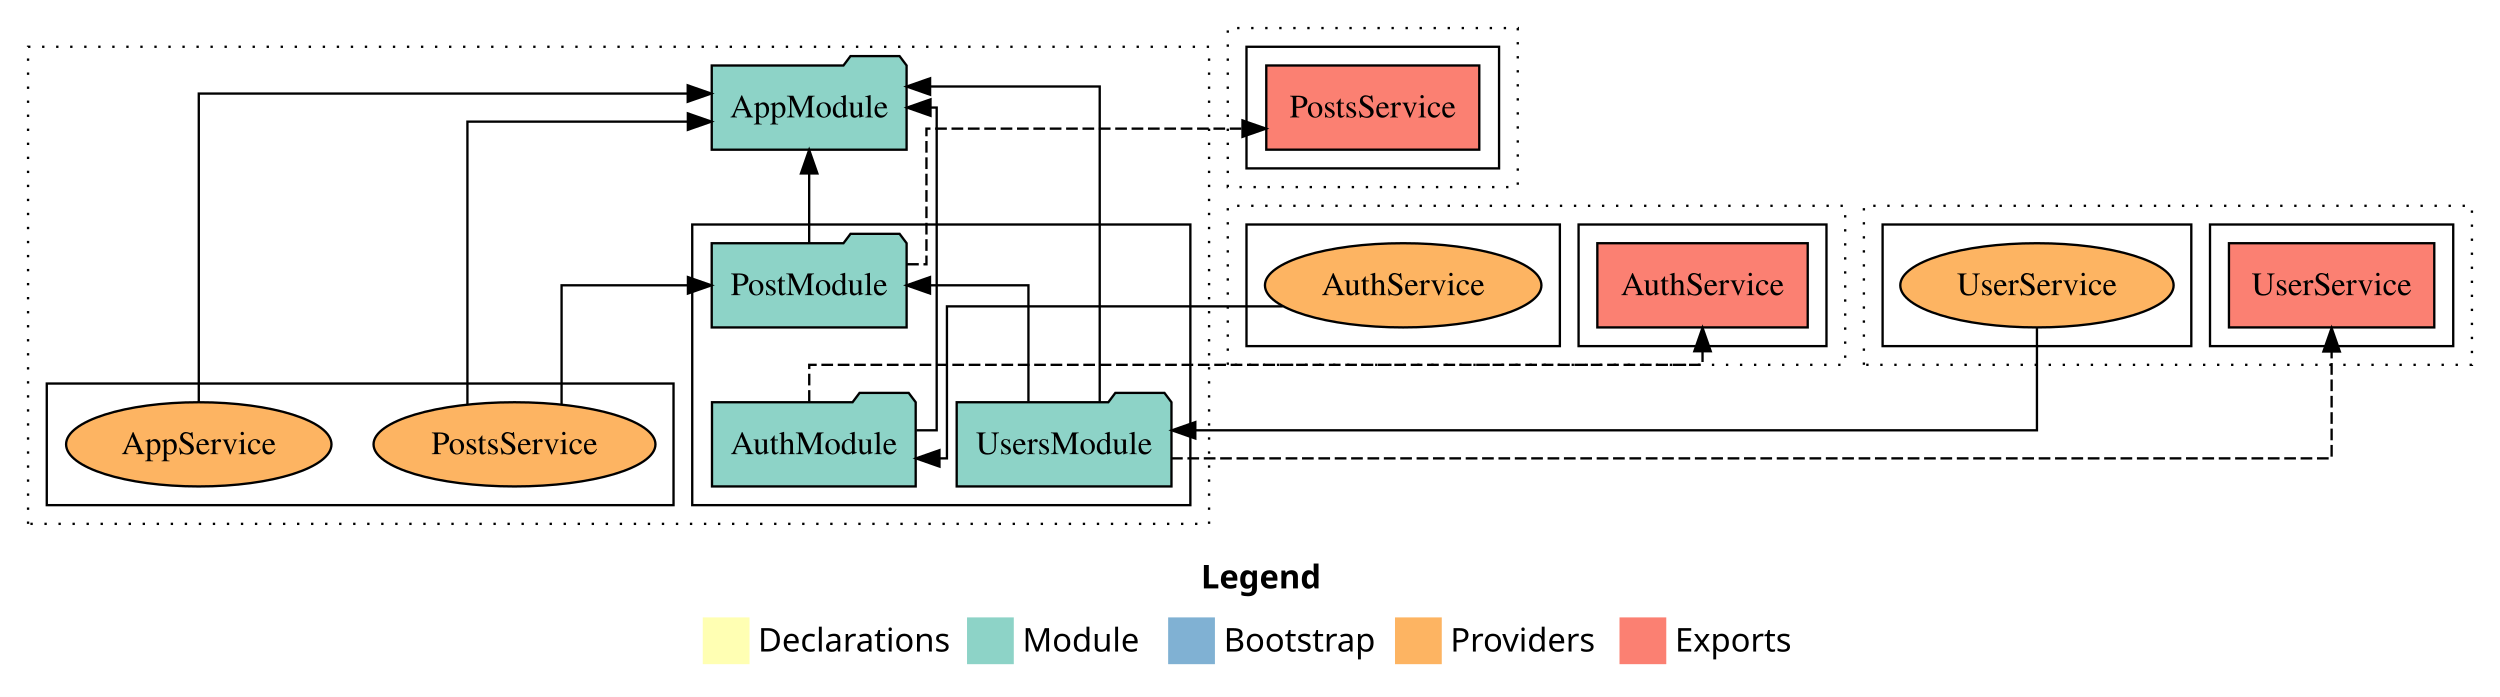
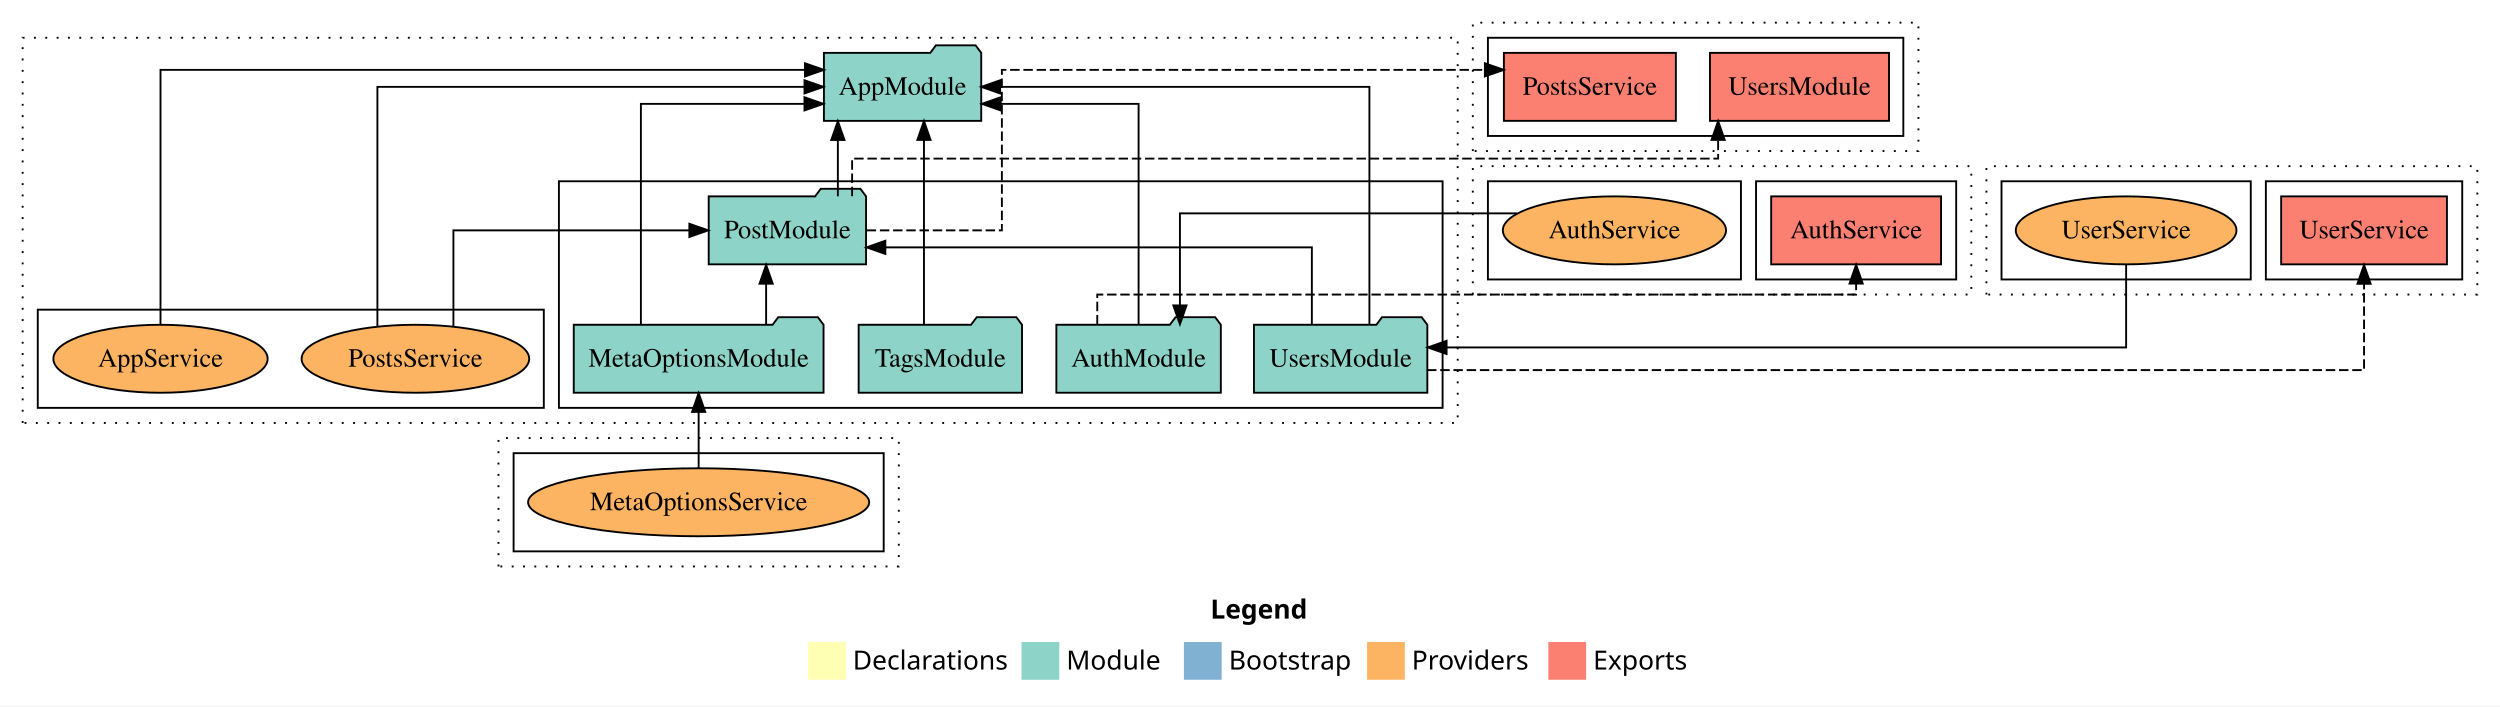
- <svg xmlns="http://www.w3.org/2000/svg" width="1069pt" height="298pt" viewBox="0.00 0.00 1069.00 298.00">
-   <g id="graph0" class="graph" transform="scale(1 1) rotate(0) translate(4 294)">
-     <polygon fill="white" stroke="transparent" points="-4,4 -4,-294 1065,-294 1065,4 -4,4" />
-     <text text-anchor="start" x="509.51" y="-42.4" font-family="Times-12" font-weight="bold" font-size="14.00">Legend</text>
-     <polygon fill="#ffffb3" stroke="transparent" points="296.5,-10 296.5,-30 316.5,-30 316.5,-10 296.5,-10" />
-     <text text-anchor="start" x="320.13" y="-15.4" font-family="Times-12" font-size="14.00">  Declarations</text>
-     <polygon fill="#8dd3c7" stroke="transparent" points="409.5,-10 409.5,-30 429.5,-30 429.5,-10 409.5,-10" />
-     <text text-anchor="start" x="433.23" y="-15.4" font-family="Times-12" font-size="14.00">  Module</text>
-     <polygon fill="#80b1d3" stroke="transparent" points="495.5,-10 495.5,-30 515.5,-30 515.5,-10 495.5,-10" />
-     <text text-anchor="start" x="519.28" y="-15.4" font-family="Times-12" font-size="14.00">  Bootstrap</text>
-     <polygon fill="#fdb462" stroke="transparent" points="592.5,-10 592.5,-30 612.5,-30 612.5,-10 592.5,-10" />
-     <text text-anchor="start" x="616.17" y="-15.4" font-family="Times-12" font-size="14.00">  Providers</text>
-     <polygon fill="#fb8072" stroke="transparent" points="688.5,-10 688.5,-30 708.5,-30 708.5,-10 688.5,-10" />
-     <text text-anchor="start" x="712.23" y="-15.4" font-family="Times-12" font-size="14.00">  Exports</text>
+ <svg xmlns="http://www.w3.org/2000/svg" width="1324pt" height="374pt" viewBox="0.00 0.00 1324.00 374.00">
+   <g id="graph0" class="graph" transform="scale(1 1) rotate(0) translate(4 370)">
+     <polygon fill="white" stroke="transparent" points="-4,4 -4,-370 1320,-370 1320,4 -4,4" />
+     <text text-anchor="start" x="637.01" y="-42.4" font-family="Times-12" font-weight="bold" font-size="14.00">Legend</text>
+     <polygon fill="#ffffb3" stroke="transparent" points="424,-10 424,-30 444,-30 444,-10 424,-10" />
+     <text text-anchor="start" x="447.63" y="-15.4" font-family="Times-12" font-size="14.00">  Declarations</text>
+     <polygon fill="#8dd3c7" stroke="transparent" points="537,-10 537,-30 557,-30 557,-10 537,-10" />
+     <text text-anchor="start" x="560.73" y="-15.4" font-family="Times-12" font-size="14.00">  Module</text>
+     <polygon fill="#80b1d3" stroke="transparent" points="623,-10 623,-30 643,-30 643,-10 623,-10" />
+     <text text-anchor="start" x="646.78" y="-15.4" font-family="Times-12" font-size="14.00">  Bootstrap</text>
+     <polygon fill="#fdb462" stroke="transparent" points="720,-10 720,-30 740,-30 740,-10 720,-10" />
+     <text text-anchor="start" x="743.67" y="-15.4" font-family="Times-12" font-size="14.00">  Providers</text>
+     <polygon fill="#fb8072" stroke="transparent" points="816,-10 816,-30 836,-30 836,-10 816,-10" />
+     <text text-anchor="start" x="839.73" y="-15.4" font-family="Times-12" font-size="14.00">  Exports</text>
    <g id="clust1" class="cluster">
-       <polygon fill="none" stroke="black" stroke-dasharray="1,5" points="8,-70 8,-274 513,-274 513,-70 8,-70" />
+       <polygon fill="none" stroke="black" stroke-dasharray="1,5" points="8,-146 8,-350 768,-350 768,-146 8,-146" />
    </g>
    <g id="clust3" class="cluster">
-       <polygon fill="none" stroke="black" points="292,-78 292,-198 505,-198 505,-78 292,-78" />
+       <polygon fill="none" stroke="black" points="292,-154 292,-274 760,-274 760,-154 292,-154" />
    </g>
    <g id="clust6" class="cluster">
-       <polygon fill="none" stroke="black" points="16,-78 16,-130 284,-130 284,-78 16,-78" />
+       <polygon fill="none" stroke="black" points="16,-154 16,-206 284,-206 284,-154 16,-154" />
    </g>
    <g id="clust7" class="cluster">
-       <polygon fill="none" stroke="black" stroke-dasharray="1,5" points="521,-138 521,-206 785,-206 785,-138 521,-138" />
+       <polygon fill="none" stroke="black" stroke-dasharray="1,5" points="776,-214 776,-282 1040,-282 1040,-214 776,-214" />
    </g>
    <g id="clust10" class="cluster">
-       <polygon fill="none" stroke="black" points="671,-146 671,-198 777,-198 777,-146 671,-146" />
+       <polygon fill="none" stroke="black" points="926,-222 926,-274 1032,-274 1032,-222 926,-222" />
    </g>
    <g id="clust12" class="cluster">
-       <polygon fill="none" stroke="black" points="529,-146 529,-198 663,-198 663,-146 529,-146" />
+       <polygon fill="none" stroke="black" points="784,-222 784,-274 918,-274 918,-222 784,-222" />
    </g>
    <g id="clust13" class="cluster">
-       <polygon fill="none" stroke="black" stroke-dasharray="1,5" points="521,-214 521,-282 645,-282 645,-214 521,-214" />
+       <polygon fill="none" stroke="black" stroke-dasharray="1,5" points="260,-70 260,-138 472,-138 472,-70 260,-70" />
    </g>
-     <g id="clust16" class="cluster">
-       <polygon fill="none" stroke="black" points="529,-222 529,-274 637,-274 637,-222 529,-222" />
+     <g id="clust18" class="cluster">
+       <polygon fill="none" stroke="black" points="268,-78 268,-130 464,-130 464,-78 268,-78" />
    </g>
    <g id="clust19" class="cluster">
-       <polygon fill="none" stroke="black" stroke-dasharray="1,5" points="793,-138 793,-206 1053,-206 1053,-138 793,-138" />
+       <polygon fill="none" stroke="black" stroke-dasharray="1,5" points="776,-290 776,-358 1012,-358 1012,-290 776,-290" />
    </g>
    <g id="clust22" class="cluster">
-       <polygon fill="none" stroke="black" points="941,-146 941,-198 1045,-198 1045,-146 941,-146" />
+       <polygon fill="none" stroke="black" points="784,-298 784,-350 1004,-350 1004,-298 784,-298" />
    </g>
-     <g id="clust24" class="cluster">
-       <polygon fill="none" stroke="black" points="801,-146 801,-198 933,-198 933,-146 801,-146" />
+     <g id="clust31" class="cluster">
+       <polygon fill="none" stroke="black" stroke-dasharray="1,5" points="1048,-214 1048,-282 1308,-282 1308,-214 1048,-214" />
+     </g>
+     <g id="clust34" class="cluster">
+       <polygon fill="none" stroke="black" points="1196,-222 1196,-274 1300,-274 1300,-222 1196,-222" />
+     </g>
+     <g id="clust36" class="cluster">
+       <polygon fill="none" stroke="black" points="1056,-222 1056,-274 1188,-274 1188,-222 1056,-222" />
    </g>
    <g id="node1" class="node">
-       <polygon fill="#8dd3c7" stroke="black" points="387.55,-122 384.55,-126 363.55,-126 360.55,-122 300.45,-122 300.45,-86 387.55,-86 387.55,-122" />
-       <text text-anchor="middle" x="344" y="-99.8" font-family="Times,serif" font-size="14.00">AuthModule</text>
+       <polygon fill="#8dd3c7" stroke="black" points="642.55,-198 639.55,-202 618.55,-202 615.55,-198 555.45,-198 555.45,-162 642.55,-162 642.55,-198" />
+       <text text-anchor="middle" x="599" y="-175.8" font-family="Times,serif" font-size="14.00">AuthModule</text>
+     </g>
+     <g id="node6" class="node">
+       <polygon fill="#8dd3c7" stroke="black" points="515.66,-342 512.66,-346 491.66,-346 488.66,-342 432.34,-342 432.34,-306 515.66,-306 515.66,-342" />
+       <text text-anchor="middle" x="474" y="-319.8" font-family="Times,serif" font-size="14.00">AppModule</text>
+     </g>
+     <g id="edge1" class="edge">
+       <path fill="none" stroke="black" d="M599,-198.21C599,-235.06 599,-315 599,-315 599,-315 525.97,-315 525.97,-315" />
+       <polygon fill="black" stroke="black" points="525.97,-311.5 515.97,-315 525.97,-318.5 525.97,-311.5" />
+     </g>
+     <g id="node9" class="node">
+       <polygon fill="#fb8072" stroke="black" points="1023.98,-266 934.02,-266 934.02,-230 1023.98,-230 1023.98,-266" />
+       <text text-anchor="middle" x="979" y="-243.8" font-family="Times,serif" font-size="14.00">AuthService </text>
+     </g>
+     <g id="edge8" class="edge">
+       <path fill="none" stroke="black" stroke-dasharray="5,2" d="M577.11,-198.19C577.11,-206.28 577.11,-214 577.11,-214 577.11,-214 979,-214 979,-214 979,-214 979,-219.81 979,-219.81" />
+       <polygon fill="black" stroke="black" points="975.5,-219.81 979,-229.81 982.5,-219.81 975.5,-219.81" />
+     </g>
+     <g id="node2" class="node">
+       <polygon fill="#8dd3c7" stroke="black" points="432.15,-198 429.15,-202 408.15,-202 405.15,-198 299.85,-198 299.85,-162 432.15,-162 432.15,-198" />
+       <text text-anchor="middle" x="366" y="-175.8" font-family="Times,serif" font-size="14.00">MetaOptionsModule</text>
+     </g>
+     <g id="node3" class="node">
+       <polygon fill="#8dd3c7" stroke="black" points="454.67,-266 451.67,-270 430.67,-270 427.67,-266 371.33,-266 371.33,-230 454.67,-230 454.67,-266" />
+       <text text-anchor="middle" x="413" y="-243.8" font-family="Times,serif" font-size="14.00">PostModule</text>
+     </g>
+     <g id="edge11" class="edge">
+       <path fill="none" stroke="black" d="M401.74,-198.22C401.74,-198.22 401.74,-219.73 401.74,-219.73" />
+       <polygon fill="black" stroke="black" points="398.24,-219.73 401.74,-229.73 405.24,-219.73 398.24,-219.73" />
+     </g>
+     <g id="edge2" class="edge">
+       <path fill="none" stroke="black" d="M335.42,-198.21C335.42,-235.06 335.42,-315 335.42,-315 335.42,-315 422.05,-315 422.05,-315" />
+       <polygon fill="black" stroke="black" points="422.05,-318.5 432.05,-315 422.05,-311.5 422.05,-318.5" />
+     </g>
+     <g id="edge3" class="edge">
+       <path fill="none" stroke="black" d="M439.73,-266.01C439.73,-266.01 439.73,-295.85 439.73,-295.85" />
+       <polygon fill="black" stroke="black" points="436.23,-295.85 439.73,-305.85 443.23,-295.85 436.23,-295.85" />
+     </g>
+     <g id="node12" class="node">
+       <polygon fill="#fb8072" stroke="black" points="883.54,-342 792.46,-342 792.46,-306 883.54,-306 883.54,-342" />
+       <text text-anchor="middle" x="838" y="-319.8" font-family="Times,serif" font-size="14.00">PostsService </text>
+     </g>
+     <g id="edge13" class="edge">
+       <path fill="none" stroke="black" stroke-dasharray="5,2" d="M454.98,-248C487.34,-248 526.6,-248 526.6,-248 526.6,-248 526.6,-333 526.6,-333 526.6,-333 782.39,-333 782.39,-333" />
+       <polygon fill="black" stroke="black" points="782.39,-336.5 792.39,-333 782.39,-329.5 782.39,-336.5" />
+     </g>
+     <g id="node13" class="node">
+       <polygon fill="#fb8072" stroke="black" points="996.42,-342 901.58,-342 901.58,-306 996.42,-306 996.42,-342" />
+       <text text-anchor="middle" x="949" y="-319.8" font-family="Times,serif" font-size="14.00">UsersModule </text>
+     </g>
+     <g id="edge14" class="edge">
+       <path fill="none" stroke="black" stroke-dasharray="5,2" d="M447.28,-266.11C447.28,-275.9 447.28,-286 447.28,-286 447.28,-286 905.92,-286 905.92,-286 905.92,-286 905.92,-295.89 905.92,-295.89" />
+       <polygon fill="black" stroke="black" points="902.42,-295.89 905.92,-305.89 909.42,-295.89 902.42,-295.89" />
    </g>
    <g id="node4" class="node">
-       <polygon fill="#8dd3c7" stroke="black" points="383.66,-266 380.66,-270 359.66,-270 356.66,-266 300.34,-266 300.34,-230 383.66,-230 383.66,-266" />
-       <text text-anchor="middle" x="342" y="-243.8" font-family="Times,serif" font-size="14.00">AppModule</text>
+       <polygon fill="#8dd3c7" stroke="black" points="537.26,-198 534.26,-202 513.26,-202 510.26,-198 450.74,-198 450.74,-162 537.26,-162 537.26,-198" />
+       <text text-anchor="middle" x="494" y="-175.8" font-family="Times,serif" font-size="14.00">TagsModule</text>
    </g>
-     <g id="edge1" class="edge">
-       <path fill="none" stroke="black" d="M387.86,-110C393.04,-110 396.53,-110 396.53,-110 396.53,-110 396.53,-248 396.53,-248 396.53,-248 393.88,-248 393.88,-248" />
-       <polygon fill="black" stroke="black" points="393.88,-244.5 383.88,-248 393.88,-251.5 393.88,-244.5" />
+     <g id="edge4" class="edge">
+       <path fill="none" stroke="black" d="M485.33,-198.24C485.33,-198.24 485.33,-295.91 485.33,-295.91" />
+       <polygon fill="black" stroke="black" points="481.83,-295.91 485.33,-305.91 488.83,-295.91 481.83,-295.91" />
+     </g>
+     <g id="node5" class="node">
+       <polygon fill="#8dd3c7" stroke="black" points="751.92,-198 748.92,-202 727.92,-202 724.92,-198 660.08,-198 660.08,-162 751.92,-162 751.92,-198" />
+       <text text-anchor="middle" x="706" y="-175.8" font-family="Times,serif" font-size="14.00">UsersModule</text>
+     </g>
+     <g id="edge12" class="edge">
+       <path fill="none" stroke="black" d="M690.76,-198.02C690.76,-215.37 690.76,-239 690.76,-239 690.76,-239 464.88,-239 464.88,-239" />
+       <polygon fill="black" stroke="black" points="464.88,-235.5 454.88,-239 464.88,-242.5 464.88,-235.5" />
+     </g>
+     <g id="edge5" class="edge">
+       <path fill="none" stroke="black" d="M721.24,-198.24C721.24,-236.99 721.24,-324 721.24,-324 721.24,-324 525.66,-324 525.66,-324" />
+       <polygon fill="black" stroke="black" points="525.66,-320.5 515.66,-324 525.66,-327.5 525.66,-320.5" />
+     </g>
+     <g id="node14" class="node">
+       <polygon fill="#fb8072" stroke="black" points="1291.9,-266 1204.1,-266 1204.1,-230 1291.9,-230 1291.9,-266" />
+       <text text-anchor="middle" x="1248" y="-243.8" font-family="Times,serif" font-size="14.00">UserService </text>
+     </g>
+     <g id="edge16" class="edge">
+       <path fill="none" stroke="black" stroke-dasharray="5,2" d="M751.74,-174C882.41,-174 1248,-174 1248,-174 1248,-174 1248,-219.71 1248,-219.71" />
+       <polygon fill="black" stroke="black" points="1244.5,-219.71 1248,-229.71 1251.5,-219.71 1244.5,-219.71" />
    </g>
    <g id="node7" class="node">
-       <polygon fill="#fb8072" stroke="black" points="768.98,-190 679.02,-190 679.02,-154 768.98,-154 768.98,-190" />
-       <text text-anchor="middle" x="724" y="-167.8" font-family="Times,serif" font-size="14.00">AuthService </text>
+       <ellipse fill="#fdb462" stroke="black" cx="81" cy="-180" rx="56.74" ry="18" />
+       <text text-anchor="middle" x="81" y="-175.8" font-family="Times,serif" font-size="14.00">AppService</text>
    </g>
    <g id="edge6" class="edge">
-       <path fill="none" stroke="black" stroke-dasharray="5,2" d="M342.03,-122.19C342.03,-130.28 342.03,-138 342.03,-138 342.03,-138 724,-138 724,-138 724,-138 724,-143.81 724,-143.81" />
-       <polygon fill="black" stroke="black" points="720.5,-143.81 724,-153.81 727.5,-143.81 720.5,-143.81" />
+       <path fill="none" stroke="black" d="M81,-198.15C81,-238.68 81,-333 81,-333 81,-333 422.31,-333 422.31,-333" />
+       <polygon fill="black" stroke="black" points="422.31,-336.5 432.31,-333 422.31,-329.5 422.31,-336.5" />
    </g>
-     <g id="node2" class="node">
-       <polygon fill="#8dd3c7" stroke="black" points="383.67,-190 380.67,-194 359.67,-194 356.67,-190 300.33,-190 300.33,-154 383.67,-154 383.67,-190" />
-       <text text-anchor="middle" x="342" y="-167.8" font-family="Times,serif" font-size="14.00">PostModule</text>
+     <g id="node8" class="node">
+       <ellipse fill="#fdb462" stroke="black" cx="216" cy="-180" rx="60.27" ry="18" />
+       <text text-anchor="middle" x="216" y="-175.8" font-family="Times,serif" font-size="14.00">PostsService</text>
    </g>
-     <g id="edge2" class="edge">
-       <path fill="none" stroke="black" d="M342,-190.01C342,-190.01 342,-219.85 342,-219.85" />
-       <polygon fill="black" stroke="black" points="338.5,-219.85 342,-229.85 345.5,-219.85 338.5,-219.85" />
+     <g id="edge15" class="edge">
+       <path fill="none" stroke="black" d="M236.13,-197.16C236.13,-217.3 236.13,-248 236.13,-248 236.13,-248 361.08,-248 361.08,-248" />
+       <polygon fill="black" stroke="black" points="361.08,-251.5 371.08,-248 361.08,-244.5 361.08,-251.5" />
    </g>
-     <g id="node9" class="node">
-       <polygon fill="#fb8072" stroke="black" points="628.54,-266 537.46,-266 537.46,-230 628.54,-230 628.54,-266" />
-       <text text-anchor="middle" x="583" y="-243.8" font-family="Times,serif" font-size="14.00">PostsService </text>
+     <g id="edge7" class="edge">
+       <path fill="none" stroke="black" d="M195.87,-197.08C195.87,-235.23 195.87,-324 195.87,-324 195.87,-324 422.06,-324 422.06,-324" />
+       <polygon fill="black" stroke="black" points="422.06,-327.5 432.06,-324 422.06,-320.5 422.06,-327.5" />
+     </g>
+     <g id="node10" class="node">
+       <ellipse fill="#fdb462" stroke="black" cx="851" cy="-248" rx="59.11" ry="18" />
+       <text text-anchor="middle" x="851" y="-243.8" font-family="Times,serif" font-size="14.00">AuthService</text>
    </g>
    <g id="edge9" class="edge">
-       <path fill="none" stroke="black" stroke-dasharray="5,2" d="M383.87,-181C388.82,-181 392.15,-181 392.15,-181 392.15,-181 392.15,-239 392.15,-239 392.15,-239 527.29,-239 527.29,-239" />
-       <polygon fill="black" stroke="black" points="527.29,-242.5 537.29,-239 527.29,-235.5 527.29,-242.5" />
+       <path fill="none" stroke="black" d="M799.36,-257C731.51,-257 620.89,-257 620.89,-257 620.89,-257 620.89,-208.25 620.89,-208.25" />
+       <polygon fill="black" stroke="black" points="624.39,-208.25 620.89,-198.25 617.39,-208.25 624.39,-208.25" />
    </g>
-     <g id="node3" class="node">
-       <polygon fill="#8dd3c7" stroke="black" points="496.92,-122 493.92,-126 472.92,-126 469.92,-122 405.08,-122 405.08,-86 496.92,-86 496.92,-122" />
-       <text text-anchor="middle" x="451" y="-99.8" font-family="Times,serif" font-size="14.00">UsersModule</text>
-     </g>
-     <g id="edge8" class="edge">
-       <path fill="none" stroke="black" d="M435.76,-122.22C435.76,-142.37 435.76,-172 435.76,-172 435.76,-172 393.67,-172 393.67,-172" />
-       <polygon fill="black" stroke="black" points="393.67,-168.5 383.67,-172 393.67,-175.5 393.67,-168.5" />
-     </g>
-     <g id="edge3" class="edge">
-       <path fill="none" stroke="black" d="M466.24,-122.15C466.24,-162.68 466.24,-257 466.24,-257 466.24,-257 393.71,-257 393.71,-257" />
-       <polygon fill="black" stroke="black" points="393.71,-253.5 383.71,-257 393.71,-260.5 393.71,-253.5" />
-     </g>
-     <g id="node10" class="node">
-       <polygon fill="#fb8072" stroke="black" points="1036.9,-190 949.1,-190 949.1,-154 1036.9,-154 1036.9,-190" />
-       <text text-anchor="middle" x="993" y="-167.8" font-family="Times,serif" font-size="14.00">UserService </text>
-     </g>
-     <g id="edge11" class="edge">
-       <path fill="none" stroke="black" stroke-dasharray="5,2" d="M496.74,-98C627.41,-98 993,-98 993,-98 993,-98 993,-143.71 993,-143.71" />
-       <polygon fill="black" stroke="black" points="989.5,-143.71 993,-153.71 996.5,-143.71 989.5,-143.71" />
-     </g>
-     <g id="node5" class="node">
-       <ellipse fill="#fdb462" stroke="black" cx="81" cy="-104" rx="56.74" ry="18" />
-       <text text-anchor="middle" x="81" y="-99.8" font-family="Times,serif" font-size="14.00">AppService</text>
-     </g>
-     <g id="edge4" class="edge">
-       <path fill="none" stroke="black" d="M81,-122.09C81,-161.99 81,-254 81,-254 81,-254 290.07,-254 290.07,-254" />
-       <polygon fill="black" stroke="black" points="290.07,-257.5 300.07,-254 290.07,-250.5 290.07,-257.5" />
-     </g>
-     <g id="node6" class="node">
-       <ellipse fill="#fdb462" stroke="black" cx="216" cy="-104" rx="60.27" ry="18" />
-       <text text-anchor="middle" x="216" y="-99.8" font-family="Times,serif" font-size="14.00">PostsService</text>
+     <g id="node11" class="node">
+       <ellipse fill="#fdb462" stroke="black" cx="366" cy="-104" rx="90.33" ry="18" />
+       <text text-anchor="middle" x="366" y="-99.8" font-family="Times,serif" font-size="14.00">MetaOptionsService</text>
    </g>
    <g id="edge10" class="edge">
-       <path fill="none" stroke="black" d="M236.13,-121.16C236.13,-141.3 236.13,-172 236.13,-172 236.13,-172 290.16,-172 290.16,-172" />
-       <polygon fill="black" stroke="black" points="290.16,-175.5 300.16,-172 290.16,-168.5 290.16,-175.5" />
+       <path fill="none" stroke="black" d="M366,-122.01C366,-122.01 366,-151.85 366,-151.85" />
+       <polygon fill="black" stroke="black" points="362.5,-151.85 366,-161.85 369.5,-151.85 362.5,-151.85" />
    </g>
-     <g id="edge5" class="edge">
-       <path fill="none" stroke="black" d="M195.87,-121.2C195.87,-158.19 195.87,-242 195.87,-242 195.87,-242 290.13,-242 290.13,-242" />
-       <polygon fill="black" stroke="black" points="290.13,-245.5 300.13,-242 290.13,-238.5 290.13,-245.5" />
+     <g id="node15" class="node">
+       <ellipse fill="#fdb462" stroke="black" cx="1122" cy="-248" rx="58.44" ry="18" />
+       <text text-anchor="middle" x="1122" y="-243.8" font-family="Times,serif" font-size="14.00">UserService</text>
    </g>
-     <g id="node8" class="node">
-       <ellipse fill="#fdb462" stroke="black" cx="596" cy="-172" rx="59.11" ry="18" />
-       <text text-anchor="middle" x="596" y="-167.8" font-family="Times,serif" font-size="14.00">AuthService</text>
-     </g>
-     <g id="edge7" class="edge">
-       <path fill="none" stroke="black" d="M544.49,-163C486.69,-163 400.91,-163 400.91,-163 400.91,-163 400.91,-98 400.91,-98 400.91,-98 397.71,-98 397.71,-98" />
-       <polygon fill="black" stroke="black" points="397.71,-94.5 387.71,-98 397.71,-101.5 397.71,-94.5" />
-     </g>
-     <g id="node11" class="node">
-       <ellipse fill="#fdb462" stroke="black" cx="867" cy="-172" rx="58.44" ry="18" />
-       <text text-anchor="middle" x="867" y="-167.8" font-family="Times,serif" font-size="14.00">UserService</text>
-     </g>
-     <g id="edge12" class="edge">
-       <path fill="none" stroke="black" d="M867,-153.73C867,-135.44 867,-110 867,-110 867,-110 507.11,-110 507.11,-110" />
-       <polygon fill="black" stroke="black" points="507.11,-106.5 497.11,-110 507.11,-113.5 507.11,-106.5" />
+     <g id="edge17" class="edge">
+       <path fill="none" stroke="black" d="M1122,-229.73C1122,-211.44 1122,-186 1122,-186 1122,-186 762.11,-186 762.11,-186" />
+       <polygon fill="black" stroke="black" points="762.11,-182.5 752.11,-186 762.11,-189.5 762.11,-182.5" />
    </g>
  </g>
</svg>
